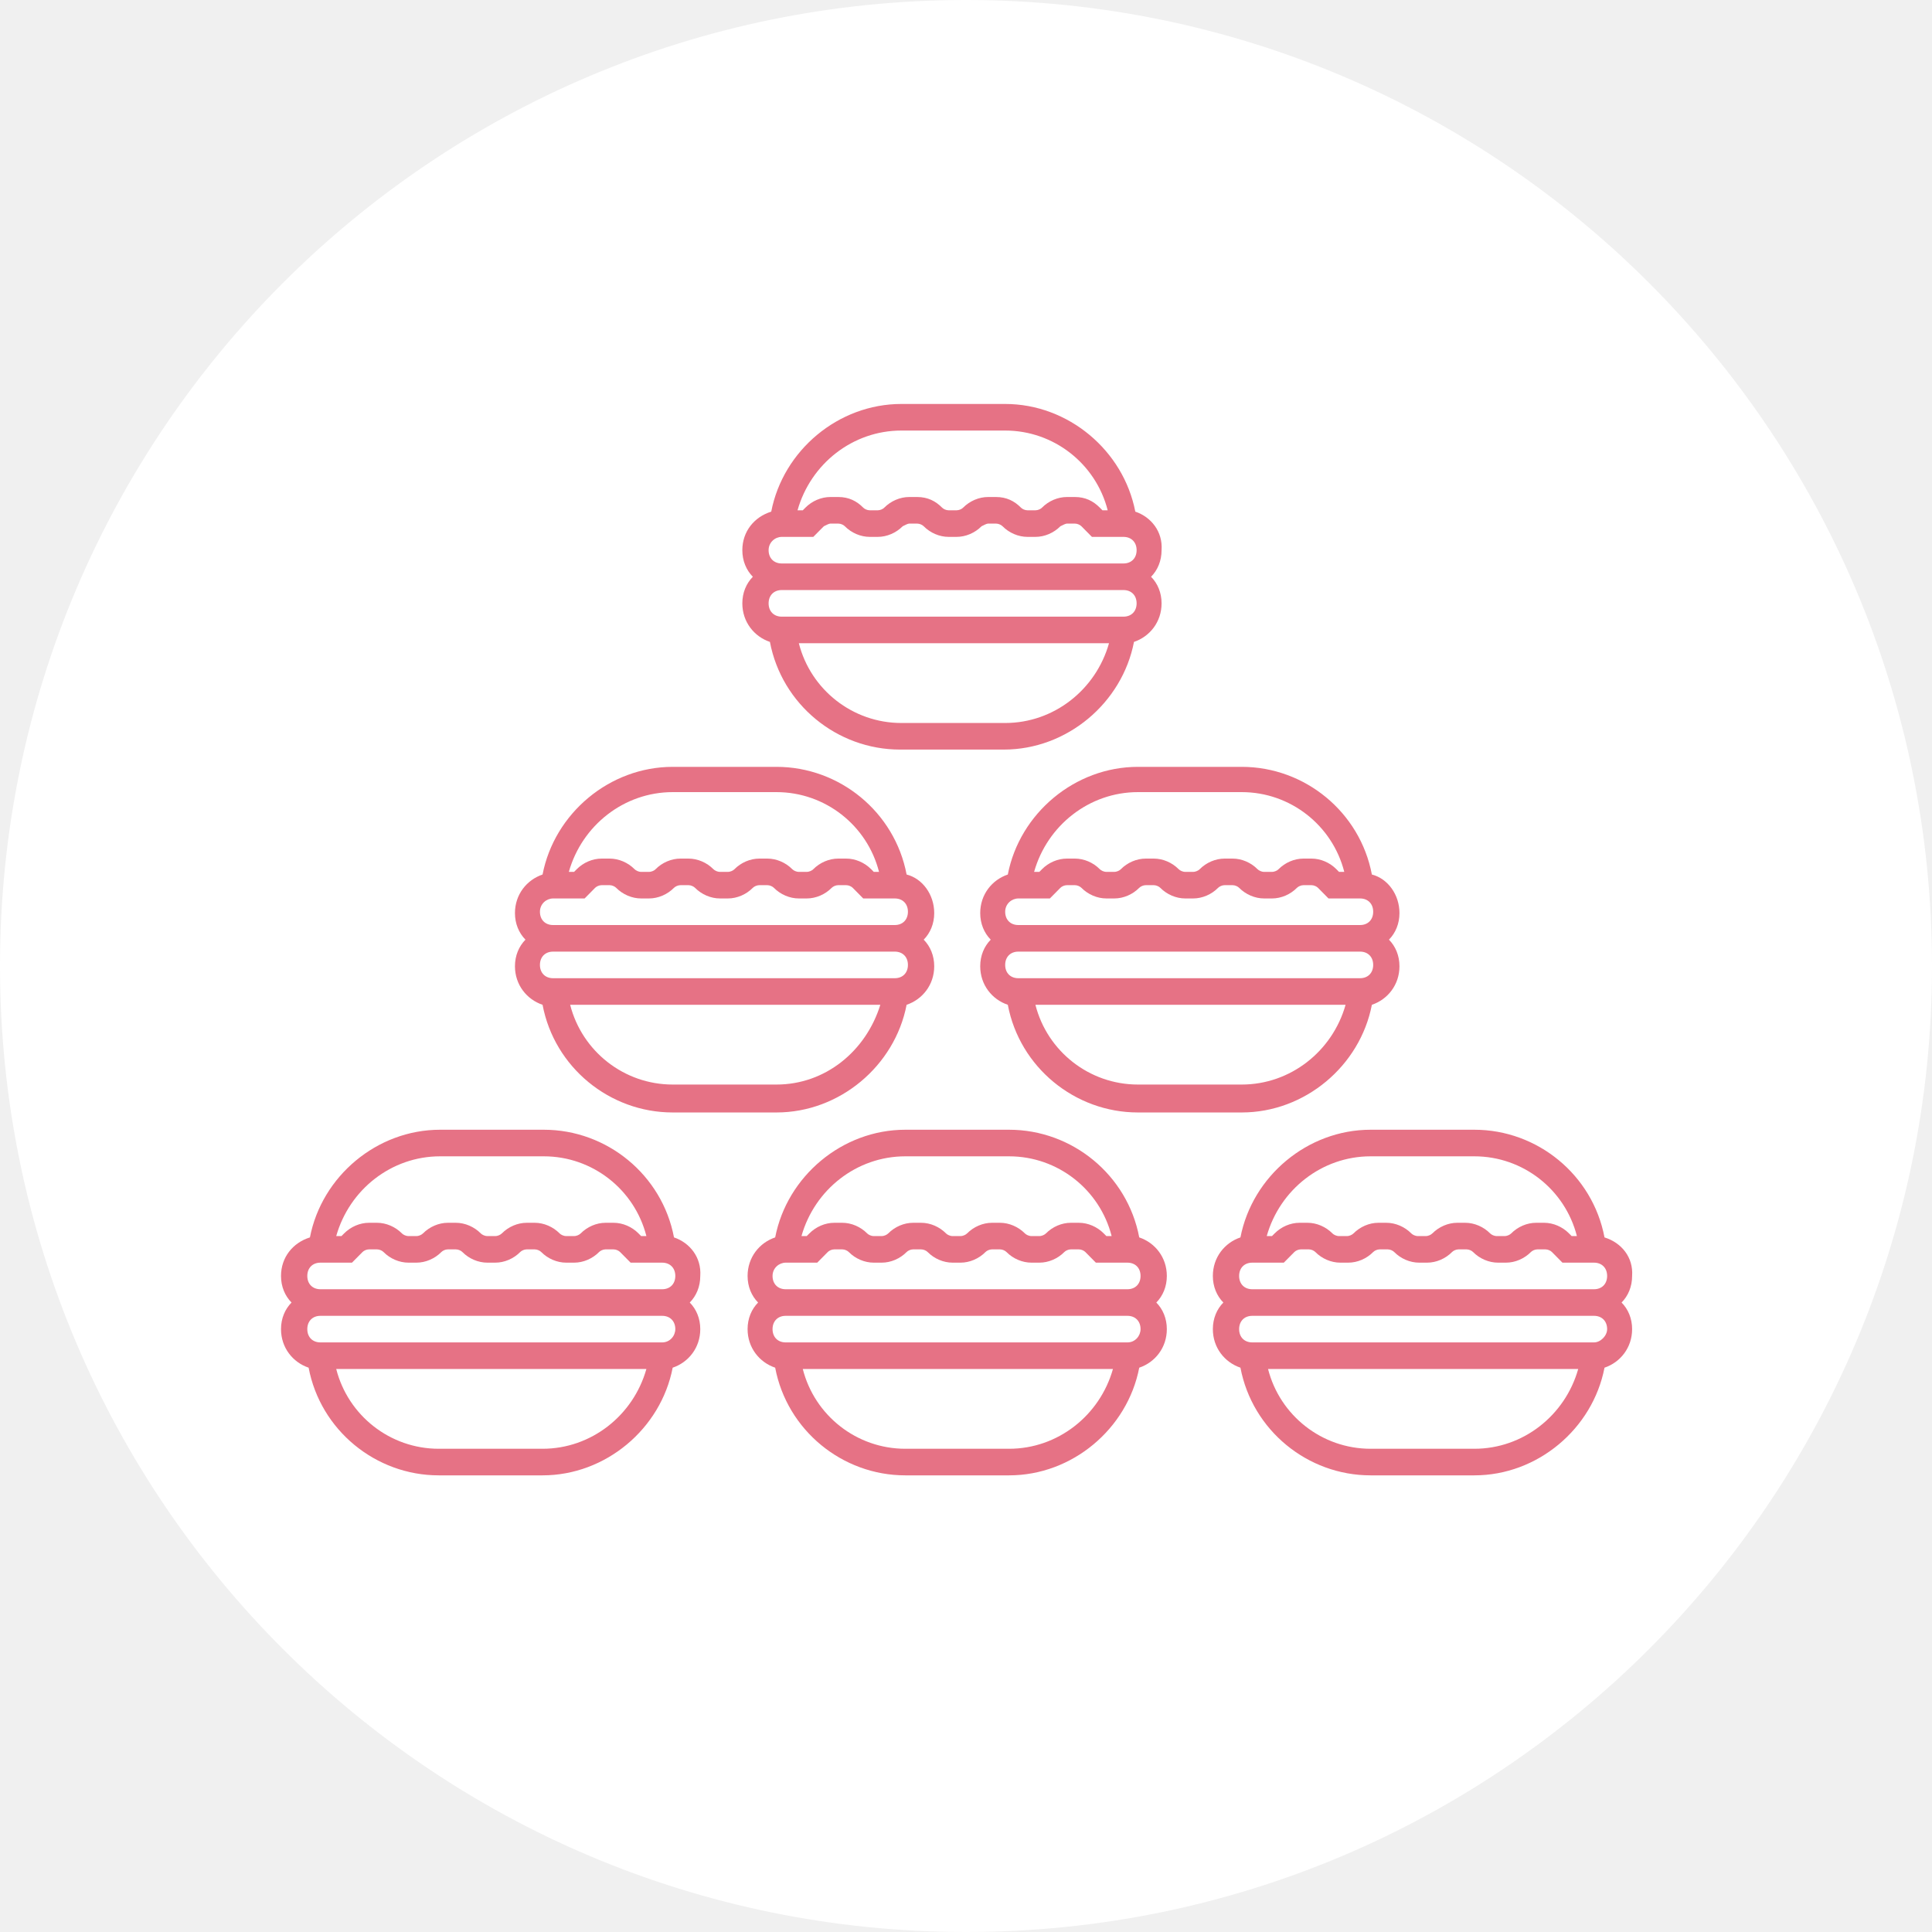
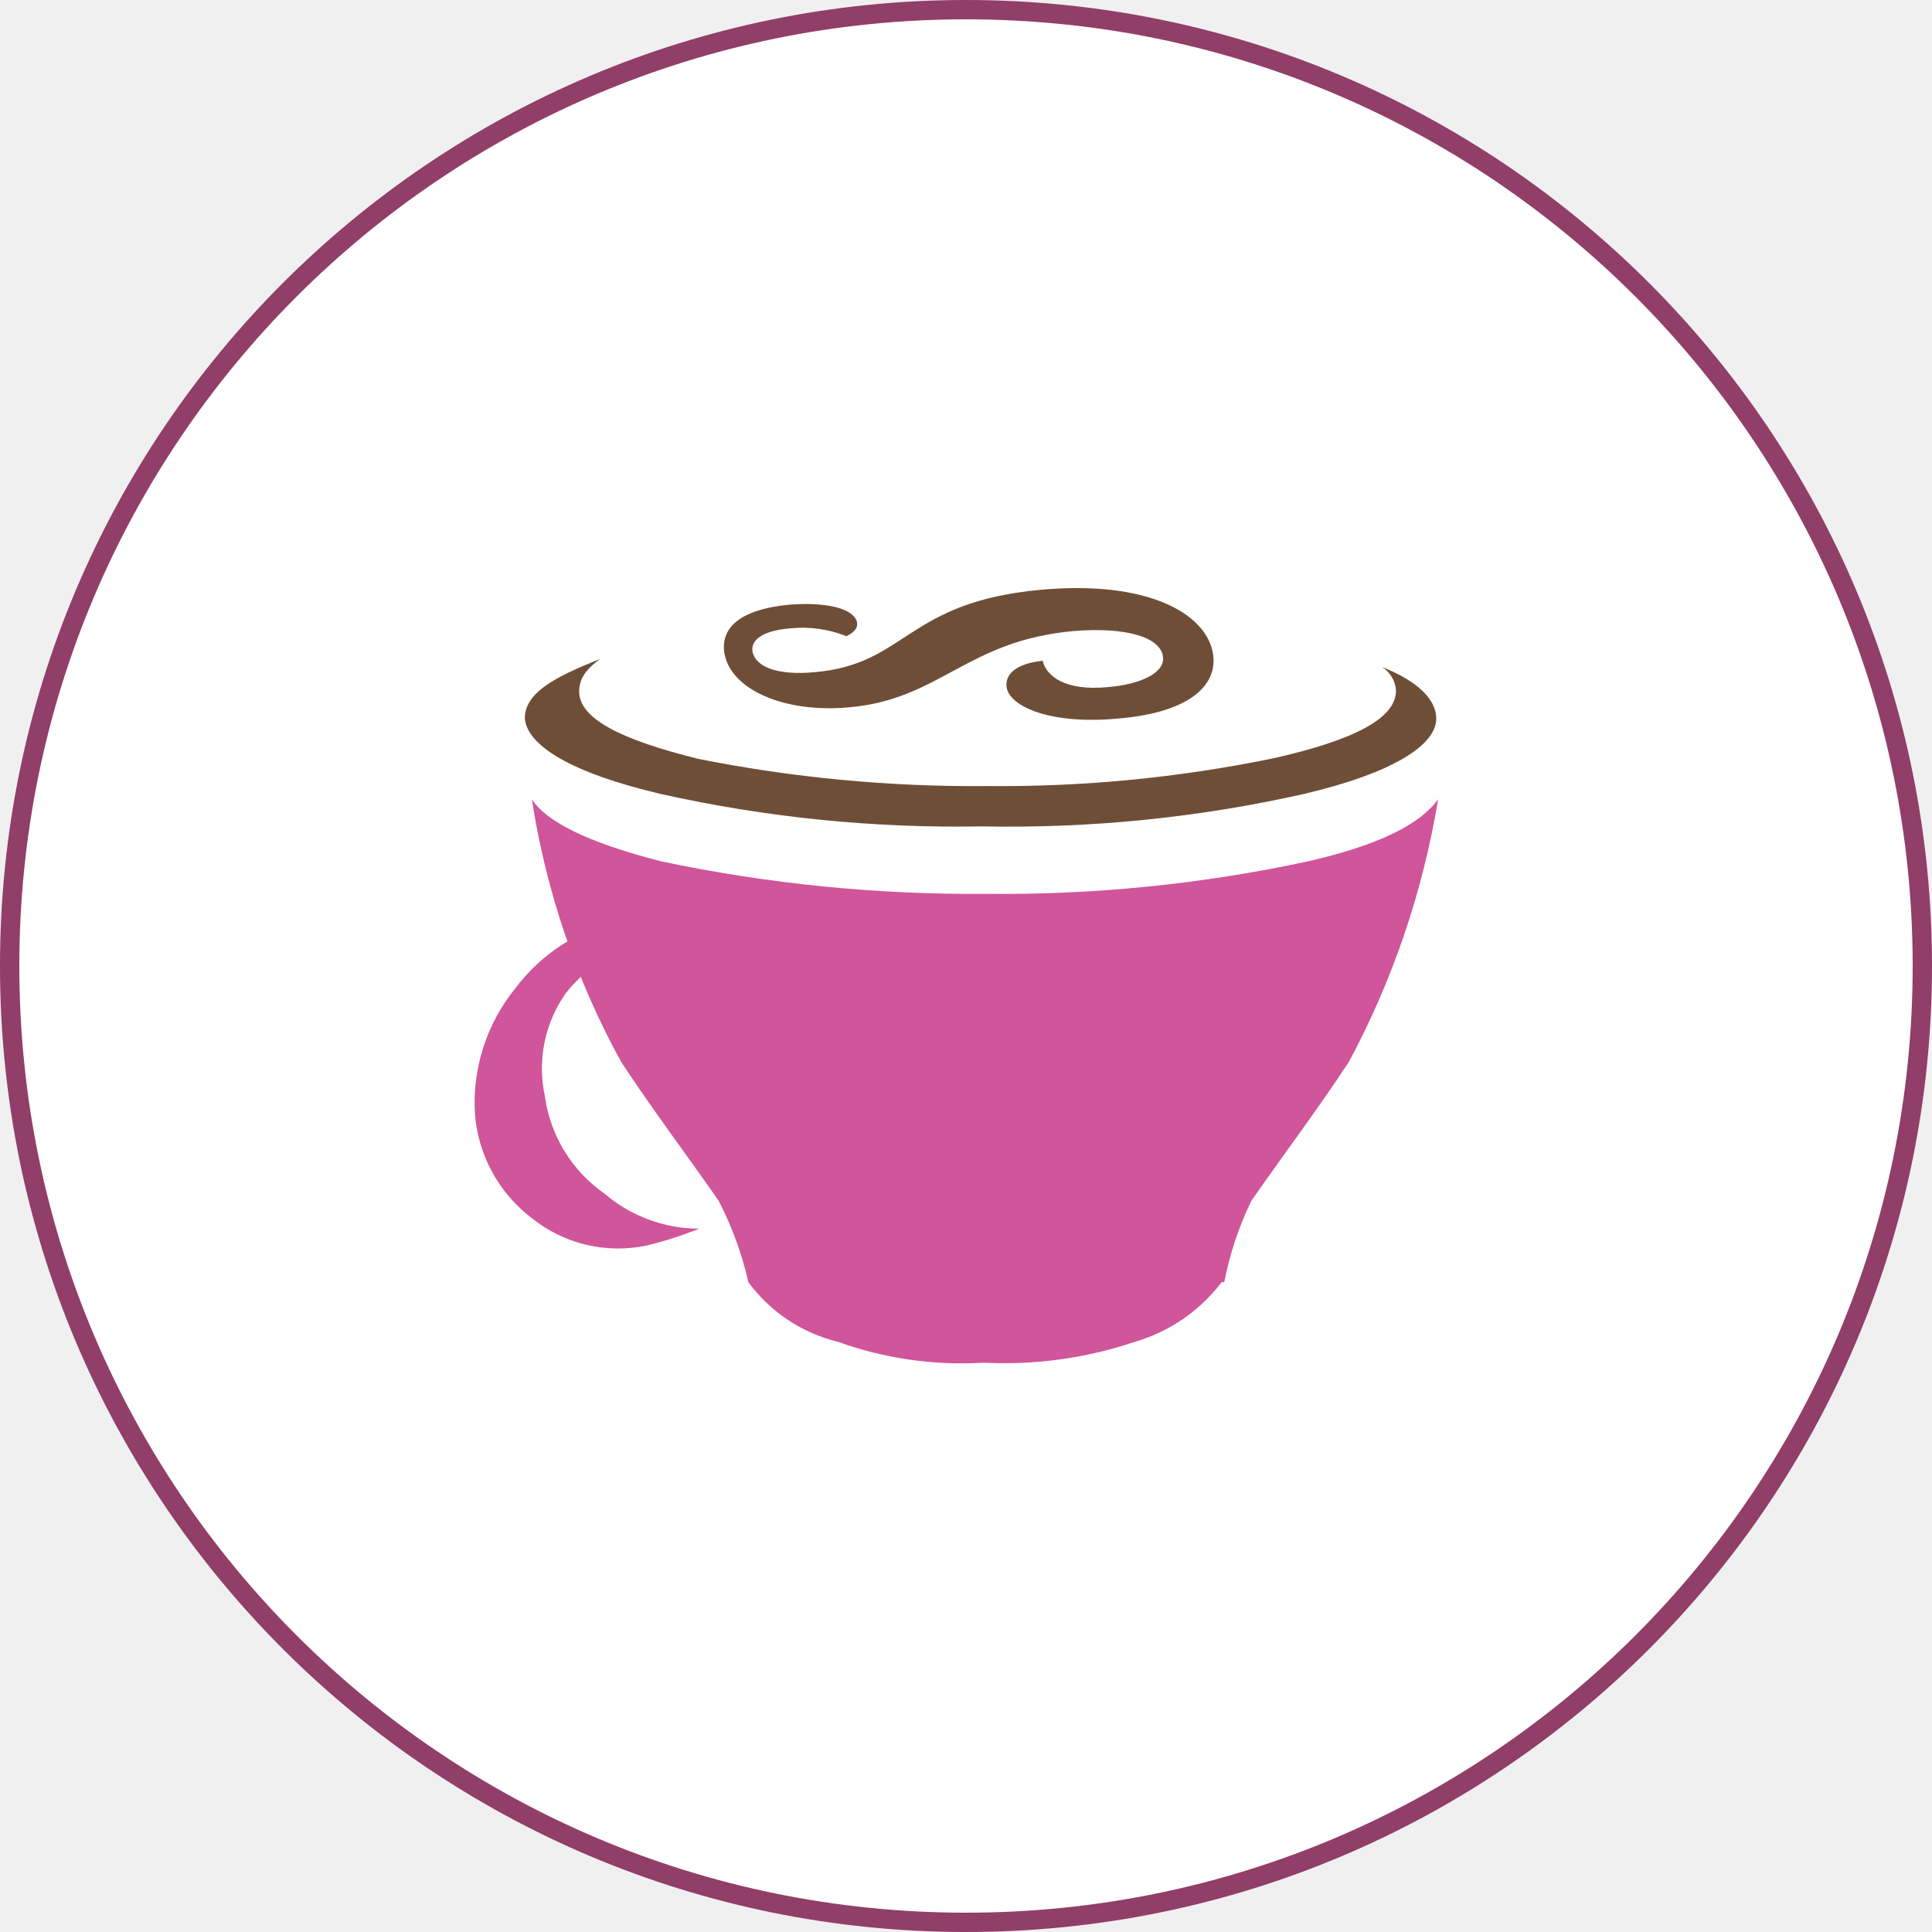
<svg xmlns="http://www.w3.org/2000/svg" width="100" height="100" viewBox="0 0 100 100" fill="none">
-   <circle cx="50" cy="50" r="50" fill="white" />
-   <path d="M58.763 26.482C58.151 23.317 55.294 20.909 52.028 20.909H46.654C43.389 20.909 40.532 23.317 39.919 26.482C39.035 26.757 38.423 27.514 38.423 28.477C38.423 29.028 38.627 29.509 38.967 29.854C38.627 30.198 38.423 30.679 38.423 31.23C38.423 32.193 39.035 32.95 39.851 33.225C40.464 36.459 43.321 38.798 46.586 38.798H51.96C55.226 38.798 58.083 36.39 58.695 33.225C59.511 32.95 60.123 32.193 60.123 31.23C60.123 30.679 59.919 30.198 59.579 29.854C59.919 29.509 60.123 29.028 60.123 28.477C60.192 27.514 59.579 26.757 58.763 26.482ZM46.654 22.285H52.028C54.545 22.285 56.722 24.005 57.334 26.413H57.062L56.926 26.276C56.586 25.932 56.178 25.725 55.634 25.725H55.226C54.749 25.725 54.273 25.932 53.933 26.276C53.865 26.345 53.729 26.413 53.593 26.413H53.185C53.049 26.413 52.913 26.345 52.845 26.276C52.505 25.932 52.096 25.725 51.552 25.725H51.144C50.668 25.725 50.192 25.932 49.851 26.276C49.783 26.345 49.647 26.413 49.511 26.413H49.103C48.967 26.413 48.831 26.345 48.763 26.276C48.423 25.932 48.015 25.725 47.471 25.725H47.062C46.586 25.725 46.11 25.932 45.77 26.276C45.702 26.345 45.566 26.413 45.43 26.413H45.022C44.885 26.413 44.749 26.345 44.681 26.276C44.341 25.932 43.933 25.725 43.389 25.725H42.981C42.505 25.725 42.028 25.932 41.688 26.276L41.552 26.413H41.28C41.96 24.005 44.137 22.285 46.654 22.285ZM40.464 27.789H42.096L42.641 27.239C42.777 27.17 42.913 27.101 42.981 27.101H43.389C43.525 27.101 43.661 27.17 43.729 27.239C44.069 27.583 44.545 27.789 45.022 27.789H45.43C45.906 27.789 46.382 27.583 46.722 27.239C46.858 27.17 46.994 27.101 47.062 27.101H47.471C47.606 27.101 47.743 27.17 47.811 27.239C48.151 27.583 48.627 27.789 49.103 27.789H49.511C49.987 27.789 50.464 27.583 50.804 27.239C50.94 27.17 51.076 27.101 51.144 27.101H51.552C51.688 27.101 51.824 27.17 51.892 27.239C52.232 27.583 52.709 27.789 53.185 27.789H53.593C54.069 27.789 54.545 27.583 54.885 27.239C55.022 27.17 55.157 27.101 55.226 27.101H55.634C55.77 27.101 55.906 27.17 55.974 27.239L56.518 27.789H58.151C58.559 27.789 58.831 28.065 58.831 28.477C58.831 28.89 58.559 29.165 58.151 29.165H40.464C40.056 29.165 39.783 28.89 39.783 28.477C39.783 28.065 40.123 27.789 40.464 27.789ZM52.028 37.422H46.654C44.137 37.422 41.96 35.702 41.348 33.294H57.402C56.722 35.702 54.545 37.422 52.028 37.422ZM58.151 31.918H40.464C40.056 31.918 39.783 31.642 39.783 31.23C39.783 30.817 40.056 30.541 40.464 30.541H58.151C58.559 30.541 58.831 30.817 58.831 31.23C58.831 31.642 58.559 31.918 58.151 31.918Z" fill="#E67285" />
-   <path d="M34.886 64.048C34.273 60.814 31.416 58.475 28.151 58.475H22.777C19.511 58.475 16.654 60.883 16.042 64.048C15.158 64.323 14.545 65.08 14.545 66.043C14.545 66.594 14.749 67.075 15.09 67.419C14.749 67.763 14.545 68.245 14.545 68.795C14.545 69.759 15.158 70.516 15.974 70.791C16.586 74.024 19.443 76.364 22.709 76.364H28.083C31.348 76.364 34.205 73.956 34.818 70.791C35.634 70.516 36.246 69.759 36.246 68.795C36.246 68.245 36.042 67.763 35.702 67.419C36.042 67.075 36.246 66.594 36.246 66.043C36.314 65.08 35.702 64.323 34.886 64.048ZM22.777 59.851H28.151C30.668 59.851 32.845 61.571 33.457 63.979H33.185L33.049 63.842C32.709 63.498 32.233 63.291 31.756 63.291H31.348C30.872 63.291 30.396 63.498 30.056 63.842C29.988 63.91 29.852 63.979 29.715 63.979H29.307C29.171 63.979 29.035 63.91 28.967 63.842C28.627 63.498 28.151 63.291 27.675 63.291H27.267C26.79 63.291 26.314 63.498 25.974 63.842C25.906 63.91 25.77 63.979 25.634 63.979H25.226C25.09 63.979 24.954 63.91 24.886 63.842C24.545 63.498 24.069 63.291 23.593 63.291H23.185C22.709 63.291 22.233 63.498 21.892 63.842C21.824 63.91 21.688 63.979 21.552 63.979H21.144C21.008 63.979 20.872 63.91 20.804 63.842C20.464 63.498 19.988 63.291 19.511 63.291H19.103C18.627 63.291 18.151 63.498 17.811 63.842L17.675 63.979H17.403C18.083 61.571 20.26 59.851 22.777 59.851ZM16.586 65.355H18.219L18.763 64.805C18.831 64.736 18.967 64.667 19.103 64.667H19.511C19.648 64.667 19.784 64.736 19.852 64.805C20.192 65.149 20.668 65.355 21.144 65.355H21.552C22.028 65.355 22.505 65.149 22.845 64.805C22.913 64.736 23.049 64.667 23.185 64.667H23.593C23.729 64.667 23.865 64.736 23.933 64.805C24.273 65.149 24.75 65.355 25.226 65.355H25.634C26.11 65.355 26.586 65.149 26.926 64.805C26.994 64.736 27.13 64.667 27.267 64.667H27.675C27.811 64.667 27.947 64.736 28.015 64.805C28.355 65.149 28.831 65.355 29.307 65.355H29.715C30.192 65.355 30.668 65.149 31.008 64.805C31.076 64.736 31.212 64.667 31.348 64.667H31.756C31.892 64.667 32.028 64.736 32.096 64.805L32.641 65.355H34.273C34.681 65.355 34.954 65.63 34.954 66.043C34.954 66.456 34.681 66.731 34.273 66.731H16.586C16.178 66.731 15.906 66.456 15.906 66.043C15.906 65.63 16.178 65.355 16.586 65.355ZM28.083 74.988H22.709C20.192 74.988 18.015 73.268 17.403 70.859H33.457C32.777 73.268 30.6 74.988 28.083 74.988ZM34.273 69.483H16.586C16.178 69.483 15.906 69.208 15.906 68.795C15.906 68.383 16.178 68.107 16.586 68.107H34.273C34.681 68.107 34.954 68.383 34.954 68.795C34.954 69.139 34.681 69.483 34.273 69.483Z" fill="#E67285" />
-   <path d="M58.967 64.048C58.355 60.814 55.498 58.475 52.232 58.475H46.858C43.593 58.475 40.736 60.883 40.123 64.048C39.307 64.323 38.695 65.08 38.695 66.043C38.695 66.594 38.899 67.075 39.239 67.419C38.899 67.763 38.695 68.245 38.695 68.795C38.695 69.759 39.307 70.516 40.123 70.791C40.736 74.024 43.593 76.364 46.858 76.364H52.232C55.498 76.364 58.355 73.956 58.967 70.791C59.783 70.516 60.395 69.759 60.395 68.795C60.395 68.245 60.191 67.763 59.851 67.419C60.191 67.075 60.395 66.594 60.395 66.043C60.395 65.08 59.783 64.323 58.967 64.048ZM46.858 59.851H52.232C54.749 59.851 56.926 61.571 57.538 63.979H57.266L57.13 63.842C56.79 63.498 56.314 63.291 55.838 63.291H55.429C54.953 63.291 54.477 63.498 54.137 63.842C54.069 63.91 53.933 63.979 53.797 63.979H53.389C53.253 63.979 53.117 63.91 53.049 63.842C52.708 63.498 52.232 63.291 51.756 63.291H51.348C50.872 63.291 50.395 63.498 50.055 63.842C49.987 63.91 49.851 63.979 49.715 63.979H49.307C49.171 63.979 49.035 63.91 48.967 63.842C48.627 63.498 48.151 63.291 47.674 63.291H47.266C46.79 63.291 46.314 63.498 45.974 63.842C45.906 63.91 45.77 63.979 45.634 63.979H45.225C45.089 63.979 44.953 63.91 44.885 63.842C44.545 63.498 44.069 63.291 43.593 63.291H43.185C42.708 63.291 42.232 63.498 41.892 63.842L41.756 63.979H41.484C42.164 61.571 44.341 59.851 46.858 59.851ZM40.668 65.355H42.3L42.844 64.805C42.913 64.736 43.049 64.667 43.185 64.667H43.593C43.729 64.667 43.865 64.736 43.933 64.805C44.273 65.149 44.749 65.355 45.225 65.355H45.634C46.11 65.355 46.586 65.149 46.926 64.805C46.994 64.736 47.13 64.667 47.266 64.667H47.674C47.81 64.667 47.947 64.736 48.015 64.805C48.355 65.149 48.831 65.355 49.307 65.355H49.715C50.191 65.355 50.668 65.149 51.008 64.805C51.076 64.736 51.212 64.667 51.348 64.667H51.756C51.892 64.667 52.028 64.736 52.096 64.805C52.436 65.149 52.913 65.355 53.389 65.355H53.797C54.273 65.355 54.749 65.149 55.089 64.805C55.157 64.736 55.294 64.667 55.429 64.667H55.838C55.974 64.667 56.11 64.736 56.178 64.805L56.722 65.355H58.355C58.763 65.355 59.035 65.63 59.035 66.043C59.035 66.456 58.763 66.731 58.355 66.731H40.668C40.26 66.731 39.987 66.456 39.987 66.043C39.987 65.63 40.328 65.355 40.668 65.355ZM52.232 74.988H46.858C44.341 74.988 42.164 73.268 41.552 70.859H57.606C56.926 73.268 54.749 74.988 52.232 74.988ZM58.355 69.483H40.668C40.26 69.483 39.987 69.208 39.987 68.795C39.987 68.383 40.26 68.107 40.668 68.107H58.355C58.763 68.107 59.035 68.383 59.035 68.795C59.035 69.139 58.763 69.483 58.355 69.483Z" fill="#E67285" />
-   <path d="M83.049 64.048C82.437 60.814 79.58 58.475 76.314 58.475H70.94C67.675 58.475 64.818 60.883 64.205 64.048C63.389 64.323 62.777 65.08 62.777 66.043C62.777 66.594 62.981 67.075 63.321 67.419C62.981 67.763 62.777 68.245 62.777 68.795C62.777 69.759 63.389 70.516 64.205 70.791C64.818 74.024 67.675 76.364 70.94 76.364H76.314C79.58 76.364 82.437 73.956 83.049 70.791C83.865 70.516 84.478 69.759 84.478 68.795C84.478 68.245 84.273 67.763 83.933 67.419C84.273 67.075 84.478 66.594 84.478 66.043C84.546 65.08 83.933 64.323 83.049 64.048ZM70.94 59.851H76.314C78.831 59.851 81.008 61.571 81.62 63.979H81.348L81.212 63.842C80.872 63.498 80.396 63.291 79.92 63.291H79.511C79.035 63.291 78.559 63.498 78.219 63.842C78.151 63.91 78.015 63.979 77.879 63.979H77.471C77.335 63.979 77.199 63.91 77.131 63.842C76.79 63.498 76.314 63.291 75.838 63.291H75.43C74.954 63.291 74.478 63.498 74.137 63.842C74.069 63.91 73.933 63.979 73.797 63.979H73.389C73.253 63.979 73.117 63.91 73.049 63.842C72.709 63.498 72.233 63.291 71.756 63.291H71.348C70.872 63.291 70.396 63.498 70.056 63.842C69.988 63.91 69.852 63.979 69.716 63.979H69.308C69.171 63.979 69.035 63.91 68.967 63.842C68.627 63.498 68.151 63.291 67.675 63.291H67.267C66.79 63.291 66.314 63.498 65.974 63.842L65.838 63.979H65.566C66.246 61.571 68.423 59.851 70.94 59.851ZM64.818 65.355H66.45L66.995 64.805C67.063 64.736 67.199 64.667 67.335 64.667H67.743C67.879 64.667 68.015 64.736 68.083 64.805C68.423 65.149 68.899 65.355 69.376 65.355H69.784C70.26 65.355 70.736 65.149 71.076 64.805C71.144 64.736 71.28 64.667 71.416 64.667H71.825C71.96 64.667 72.097 64.736 72.165 64.805C72.505 65.149 72.981 65.355 73.457 65.355H73.865C74.341 65.355 74.818 65.149 75.158 64.805C75.226 64.736 75.362 64.667 75.498 64.667H75.906C76.042 64.667 76.178 64.736 76.246 64.805C76.586 65.149 77.063 65.355 77.539 65.355H77.947C78.423 65.355 78.899 65.149 79.239 64.805C79.308 64.736 79.444 64.667 79.58 64.667H79.988C80.124 64.667 80.26 64.736 80.328 64.805L80.872 65.355H82.505C82.913 65.355 83.185 65.63 83.185 66.043C83.185 66.456 82.913 66.731 82.505 66.731H64.818C64.409 66.731 64.137 66.456 64.137 66.043C64.137 65.63 64.409 65.355 64.818 65.355ZM76.314 74.988H70.94C68.423 74.988 66.246 73.268 65.634 70.859H81.688C81.008 73.268 78.831 74.988 76.314 74.988ZM82.505 69.483H64.818C64.409 69.483 64.137 69.208 64.137 68.795C64.137 68.383 64.409 68.107 64.818 68.107H82.505C82.913 68.107 83.185 68.383 83.185 68.795C83.185 69.139 82.845 69.483 82.505 69.483Z" fill="#E67285" />
-   <path d="M46.926 45.265C46.314 42.032 43.457 39.692 40.192 39.692H34.818C31.552 39.692 28.695 42.1 28.083 45.265C27.267 45.541 26.654 46.297 26.654 47.261C26.654 47.811 26.858 48.293 27.198 48.637C26.858 48.981 26.654 49.462 26.654 50.013C26.654 50.976 27.267 51.733 28.083 52.008C28.695 55.242 31.552 57.581 34.818 57.581H40.192C43.457 57.581 46.314 55.173 46.926 52.008C47.743 51.733 48.355 50.976 48.355 50.013C48.355 49.462 48.151 48.981 47.811 48.637C48.151 48.293 48.355 47.811 48.355 47.261C48.355 46.297 47.743 45.472 46.926 45.265ZM34.818 41H40.192C42.709 41 44.886 42.72 45.498 45.128H45.226L45.09 44.99C44.749 44.646 44.273 44.44 43.797 44.44H43.389C42.913 44.44 42.437 44.646 42.096 44.99C42.028 45.059 41.892 45.128 41.756 45.128H41.348C41.212 45.128 41.076 45.059 41.008 44.99C40.668 44.646 40.192 44.44 39.715 44.44H39.307C38.831 44.44 38.355 44.646 38.015 44.99C37.947 45.059 37.811 45.128 37.675 45.128H37.267C37.13 45.128 36.994 45.059 36.926 44.99C36.586 44.646 36.11 44.44 35.634 44.44H35.226C34.749 44.44 34.273 44.646 33.933 44.99C33.865 45.059 33.729 45.128 33.593 45.128H33.185C33.049 45.128 32.913 45.059 32.845 44.99C32.505 44.646 32.028 44.44 31.552 44.44H31.144C30.668 44.44 30.192 44.646 29.852 44.99L29.715 45.128H29.443C30.124 42.72 32.301 41 34.818 41ZM28.627 46.504H30.26L30.804 45.953C30.872 45.885 31.008 45.816 31.144 45.816H31.552C31.688 45.816 31.824 45.885 31.892 45.953C32.233 46.297 32.709 46.504 33.185 46.504H33.593C34.069 46.504 34.545 46.297 34.886 45.953C34.954 45.885 35.09 45.816 35.226 45.816H35.634C35.77 45.816 35.906 45.885 35.974 45.953C36.314 46.297 36.79 46.504 37.267 46.504H37.675C38.151 46.504 38.627 46.297 38.967 45.953C39.035 45.885 39.171 45.816 39.307 45.816H39.715C39.852 45.816 39.988 45.885 40.056 45.953C40.396 46.297 40.872 46.504 41.348 46.504H41.756C42.233 46.504 42.709 46.297 43.049 45.953C43.117 45.885 43.253 45.816 43.389 45.816H43.797C43.933 45.816 44.069 45.885 44.137 45.953L44.681 46.504H46.314C46.722 46.504 46.994 46.779 46.994 47.192C46.994 47.605 46.722 47.88 46.314 47.88H28.627C28.219 47.88 27.947 47.605 27.947 47.192C27.947 46.779 28.287 46.504 28.627 46.504ZM40.192 56.136H34.818C32.301 56.136 30.124 54.416 29.511 52.008H45.566C44.818 54.416 42.709 56.136 40.192 56.136ZM46.314 50.632H28.627C28.219 50.632 27.947 50.357 27.947 49.944C27.947 49.531 28.219 49.256 28.627 49.256H46.314C46.722 49.256 46.994 49.531 46.994 49.944C46.994 50.357 46.722 50.632 46.314 50.632Z" fill="#E67285" />
-   <path d="M71.008 45.265C70.396 42.032 67.539 39.692 64.273 39.692H58.899C55.634 39.692 52.777 42.1 52.164 45.265C51.348 45.541 50.736 46.297 50.736 47.261C50.736 47.811 50.94 48.293 51.28 48.637C50.94 48.981 50.736 49.462 50.736 50.013C50.736 50.976 51.348 51.733 52.164 52.008C52.777 55.242 55.634 57.581 58.899 57.581H64.273C67.539 57.581 70.396 55.173 71.008 52.008C71.824 51.733 72.436 50.976 72.436 50.013C72.436 49.462 72.232 48.981 71.892 48.637C72.232 48.293 72.436 47.811 72.436 47.261C72.436 46.297 71.824 45.472 71.008 45.265ZM58.899 41H64.273C66.79 41 68.967 42.72 69.579 45.128H69.307L69.171 44.99C68.831 44.646 68.355 44.44 67.879 44.44H67.471C66.994 44.44 66.518 44.646 66.178 44.99C66.11 45.059 65.974 45.128 65.838 45.128H65.43C65.294 45.128 65.158 45.059 65.09 44.99C64.749 44.646 64.273 44.44 63.797 44.44H63.389C62.913 44.44 62.437 44.646 62.096 44.99C62.028 45.059 61.892 45.128 61.756 45.128H61.348C61.212 45.128 61.076 45.059 61.008 44.99C60.668 44.646 60.192 44.44 59.715 44.44H59.307C58.831 44.44 58.355 44.646 58.015 44.99C57.947 45.059 57.811 45.128 57.675 45.128H57.267C57.13 45.128 56.994 45.059 56.926 44.99C56.586 44.646 56.11 44.44 55.634 44.44H55.226C54.749 44.44 54.273 44.646 53.933 44.99L53.797 45.128H53.525C54.205 42.72 56.382 41 58.899 41ZM52.709 46.504H54.341L54.886 45.953C54.953 45.885 55.09 45.816 55.226 45.816H55.634C55.77 45.816 55.906 45.885 55.974 45.953C56.314 46.297 56.79 46.504 57.267 46.504H57.675C58.151 46.504 58.627 46.297 58.967 45.953C59.035 45.885 59.171 45.816 59.307 45.816H59.715C59.852 45.816 59.987 45.885 60.056 45.953C60.396 46.297 60.872 46.504 61.348 46.504H61.756C62.232 46.504 62.709 46.297 63.049 45.953C63.117 45.885 63.253 45.816 63.389 45.816H63.797C63.933 45.816 64.069 45.885 64.137 45.953C64.477 46.297 64.954 46.504 65.43 46.504H65.838C66.314 46.504 66.79 46.297 67.13 45.953C67.198 45.885 67.335 45.816 67.471 45.816H67.879C68.015 45.816 68.151 45.885 68.219 45.953L68.763 46.504H70.396C70.804 46.504 71.076 46.779 71.076 47.192C71.076 47.605 70.804 47.88 70.396 47.88H52.709C52.3 47.88 52.028 47.605 52.028 47.192C52.028 46.779 52.368 46.504 52.709 46.504ZM64.273 56.136H58.899C56.382 56.136 54.205 54.416 53.593 52.008H69.647C68.967 54.416 66.79 56.136 64.273 56.136ZM70.396 50.632H52.709C52.3 50.632 52.028 50.357 52.028 49.944C52.028 49.531 52.3 49.256 52.709 49.256H70.396C70.804 49.256 71.076 49.531 71.076 49.944C71.076 50.357 70.804 50.632 70.396 50.632Z" fill="#E67285" />
+   <circle cx="50" cy="50" r="49.5" fill="white" stroke="#913E68" />
+   <path d="M44.359 32.203C44.404 32.475 44.269 32.702 43.814 32.929C42.894 32.562 41.898 32.422 40.911 32.522C39.776 32.612 38.823 32.976 38.952 33.747C39.13 34.518 40.222 34.973 42.172 34.791C46.935 34.383 46.891 31.161 53.877 30.527C59.32 30.028 62.361 31.706 62.769 33.747C63.086 35.334 61.771 36.877 57.824 37.196C54.331 37.513 52.29 36.56 52.108 35.608C52.017 35.11 52.286 34.383 53.968 34.201C54.146 34.973 55.102 35.788 57.37 35.562C59.014 35.423 60.366 34.825 60.188 33.934C60.01 32.981 58.282 32.438 55.556 32.664C50.022 33.163 48.661 36.203 43.943 36.611C40.594 36.919 37.872 35.696 37.509 33.881C37.373 33.2 37.373 31.613 40.911 31.294C42.726 31.159 44.178 31.474 44.359 32.203ZM50.982 40.687C46 40.725 41.027 40.253 36.141 39.278C32.11 38.28 29.978 37.192 29.978 35.787C29.978 35.197 30.25 34.698 31.066 34.109C28.526 35.106 27.165 35.924 27.165 37.194C27.3 38.601 29.57 40.007 34.197 41.095C39.66 42.316 45.25 42.879 50.847 42.773C56.442 42.886 62.031 42.322 67.491 41.095C72.122 40.007 74.341 38.555 74.341 37.194C74.341 36.196 73.344 35.234 71.529 34.522C71.74 34.652 71.917 34.832 72.043 35.045C72.17 35.259 72.243 35.5 72.256 35.748C72.256 37.155 70.168 38.288 65.95 39.24C61.028 40.258 56.01 40.742 50.984 40.685L50.982 40.687Z" fill="#6F4E37" />
+   <path d="M26.666 51.166C25.195 52.98 24.452 55.276 24.58 57.607C24.655 58.672 24.956 59.709 25.465 60.648C25.973 61.587 26.677 62.406 27.528 63.051C28.358 63.718 29.326 64.19 30.363 64.434C31.399 64.677 32.477 64.686 33.517 64.458C34.427 64.235 35.32 63.947 36.189 63.596C34.391 63.593 32.654 62.95 31.288 61.781C30.454 61.2 29.749 60.453 29.218 59.586C28.687 58.719 28.342 57.752 28.203 56.745C28.003 55.825 27.997 54.874 28.186 53.953C28.374 53.031 28.752 52.158 29.297 51.391C29.89 50.637 30.631 50.011 31.473 49.552C32.315 49.093 33.242 48.809 34.197 48.719C36.242 48.575 38.271 49.17 39.913 50.397C39.445 49.838 38.929 49.322 38.371 48.854C37.498 48.203 36.492 47.755 35.424 47.543C34.357 47.331 33.255 47.36 32.2 47.629C29.985 48.093 28.016 49.35 26.666 51.166ZM67.677 44.588C62.207 45.764 56.623 46.327 51.028 46.266C45.389 46.312 39.761 45.75 34.242 44.588C30.341 43.59 28.253 42.5 27.528 41.367C28.265 46.14 29.832 50.747 32.159 54.978C33.837 57.518 35.517 59.741 37.195 62.146C37.885 63.482 38.404 64.9 38.737 66.366C39.87 67.907 41.51 69 43.369 69.451C45.751 70.309 48.281 70.679 50.809 70.539H51.082C53.68 70.653 56.277 70.284 58.741 69.451C60.53 68.931 62.105 67.85 63.231 66.366H63.367C63.65 64.904 64.123 63.485 64.774 62.146C66.452 59.741 68.132 57.514 69.81 54.978C72.091 50.726 73.655 46.127 74.437 41.366C73.531 42.636 71.443 43.731 67.677 44.588Z" fill="#D0559A" />
</svg>
